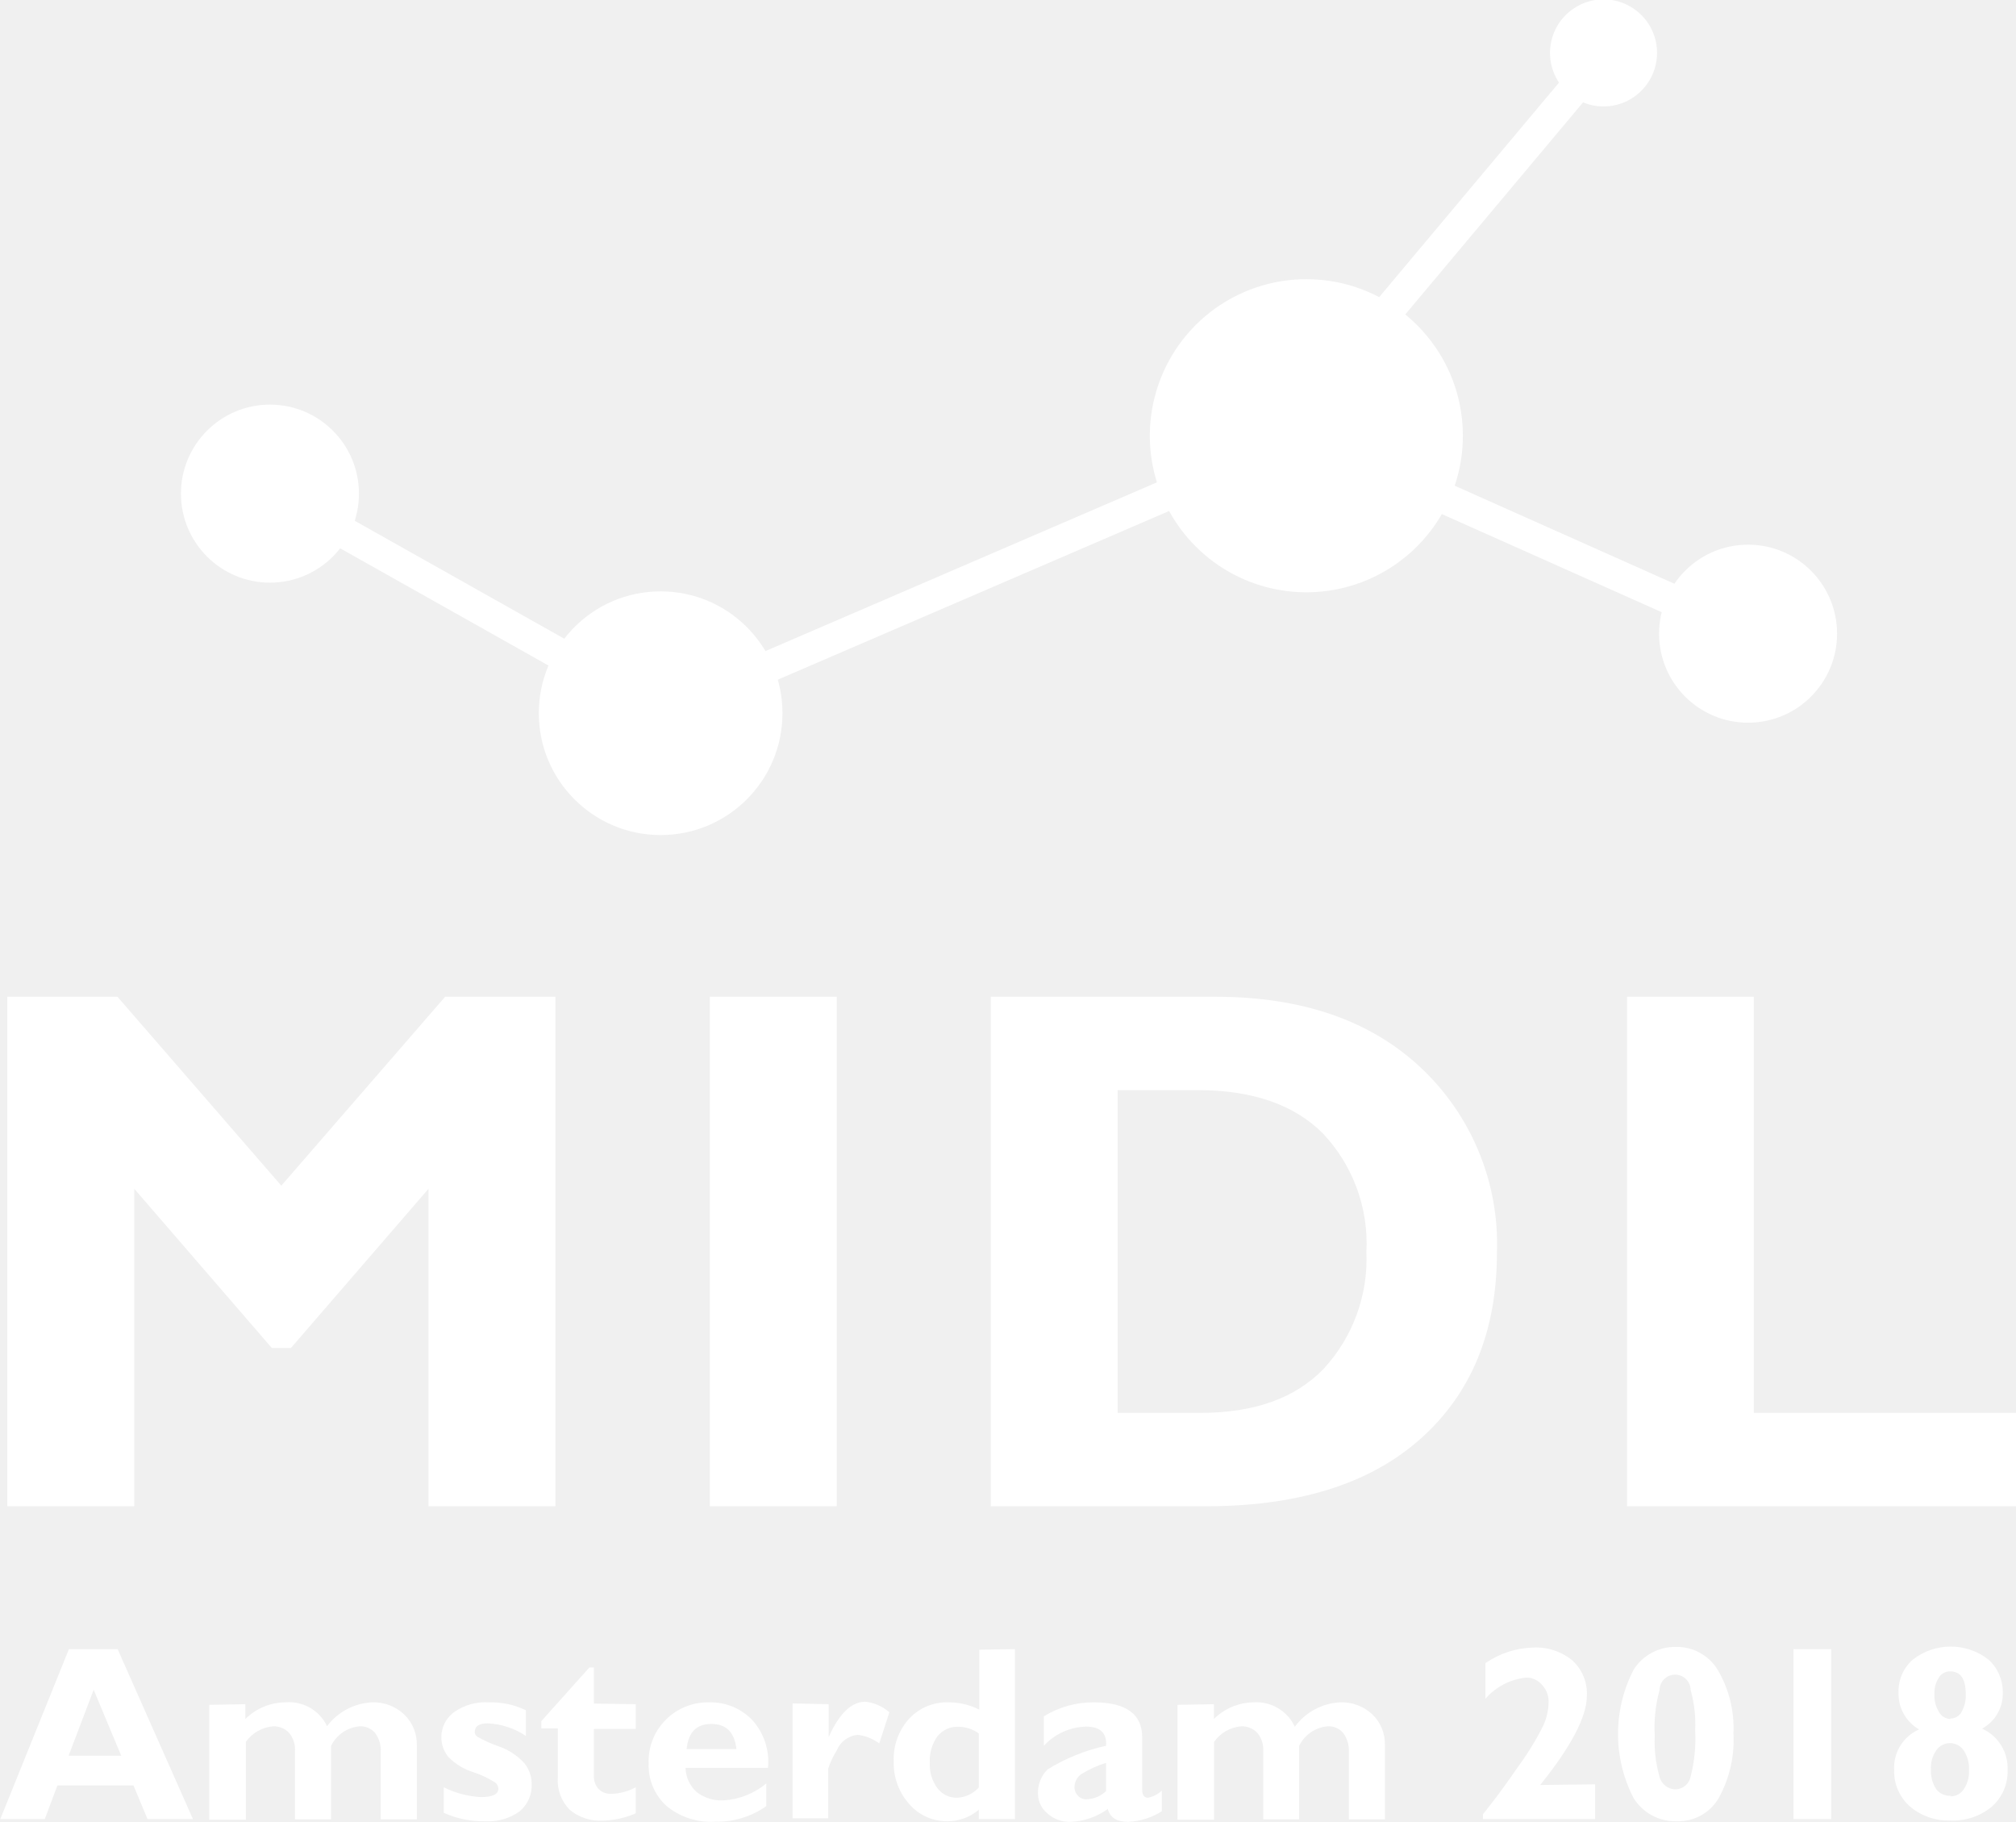
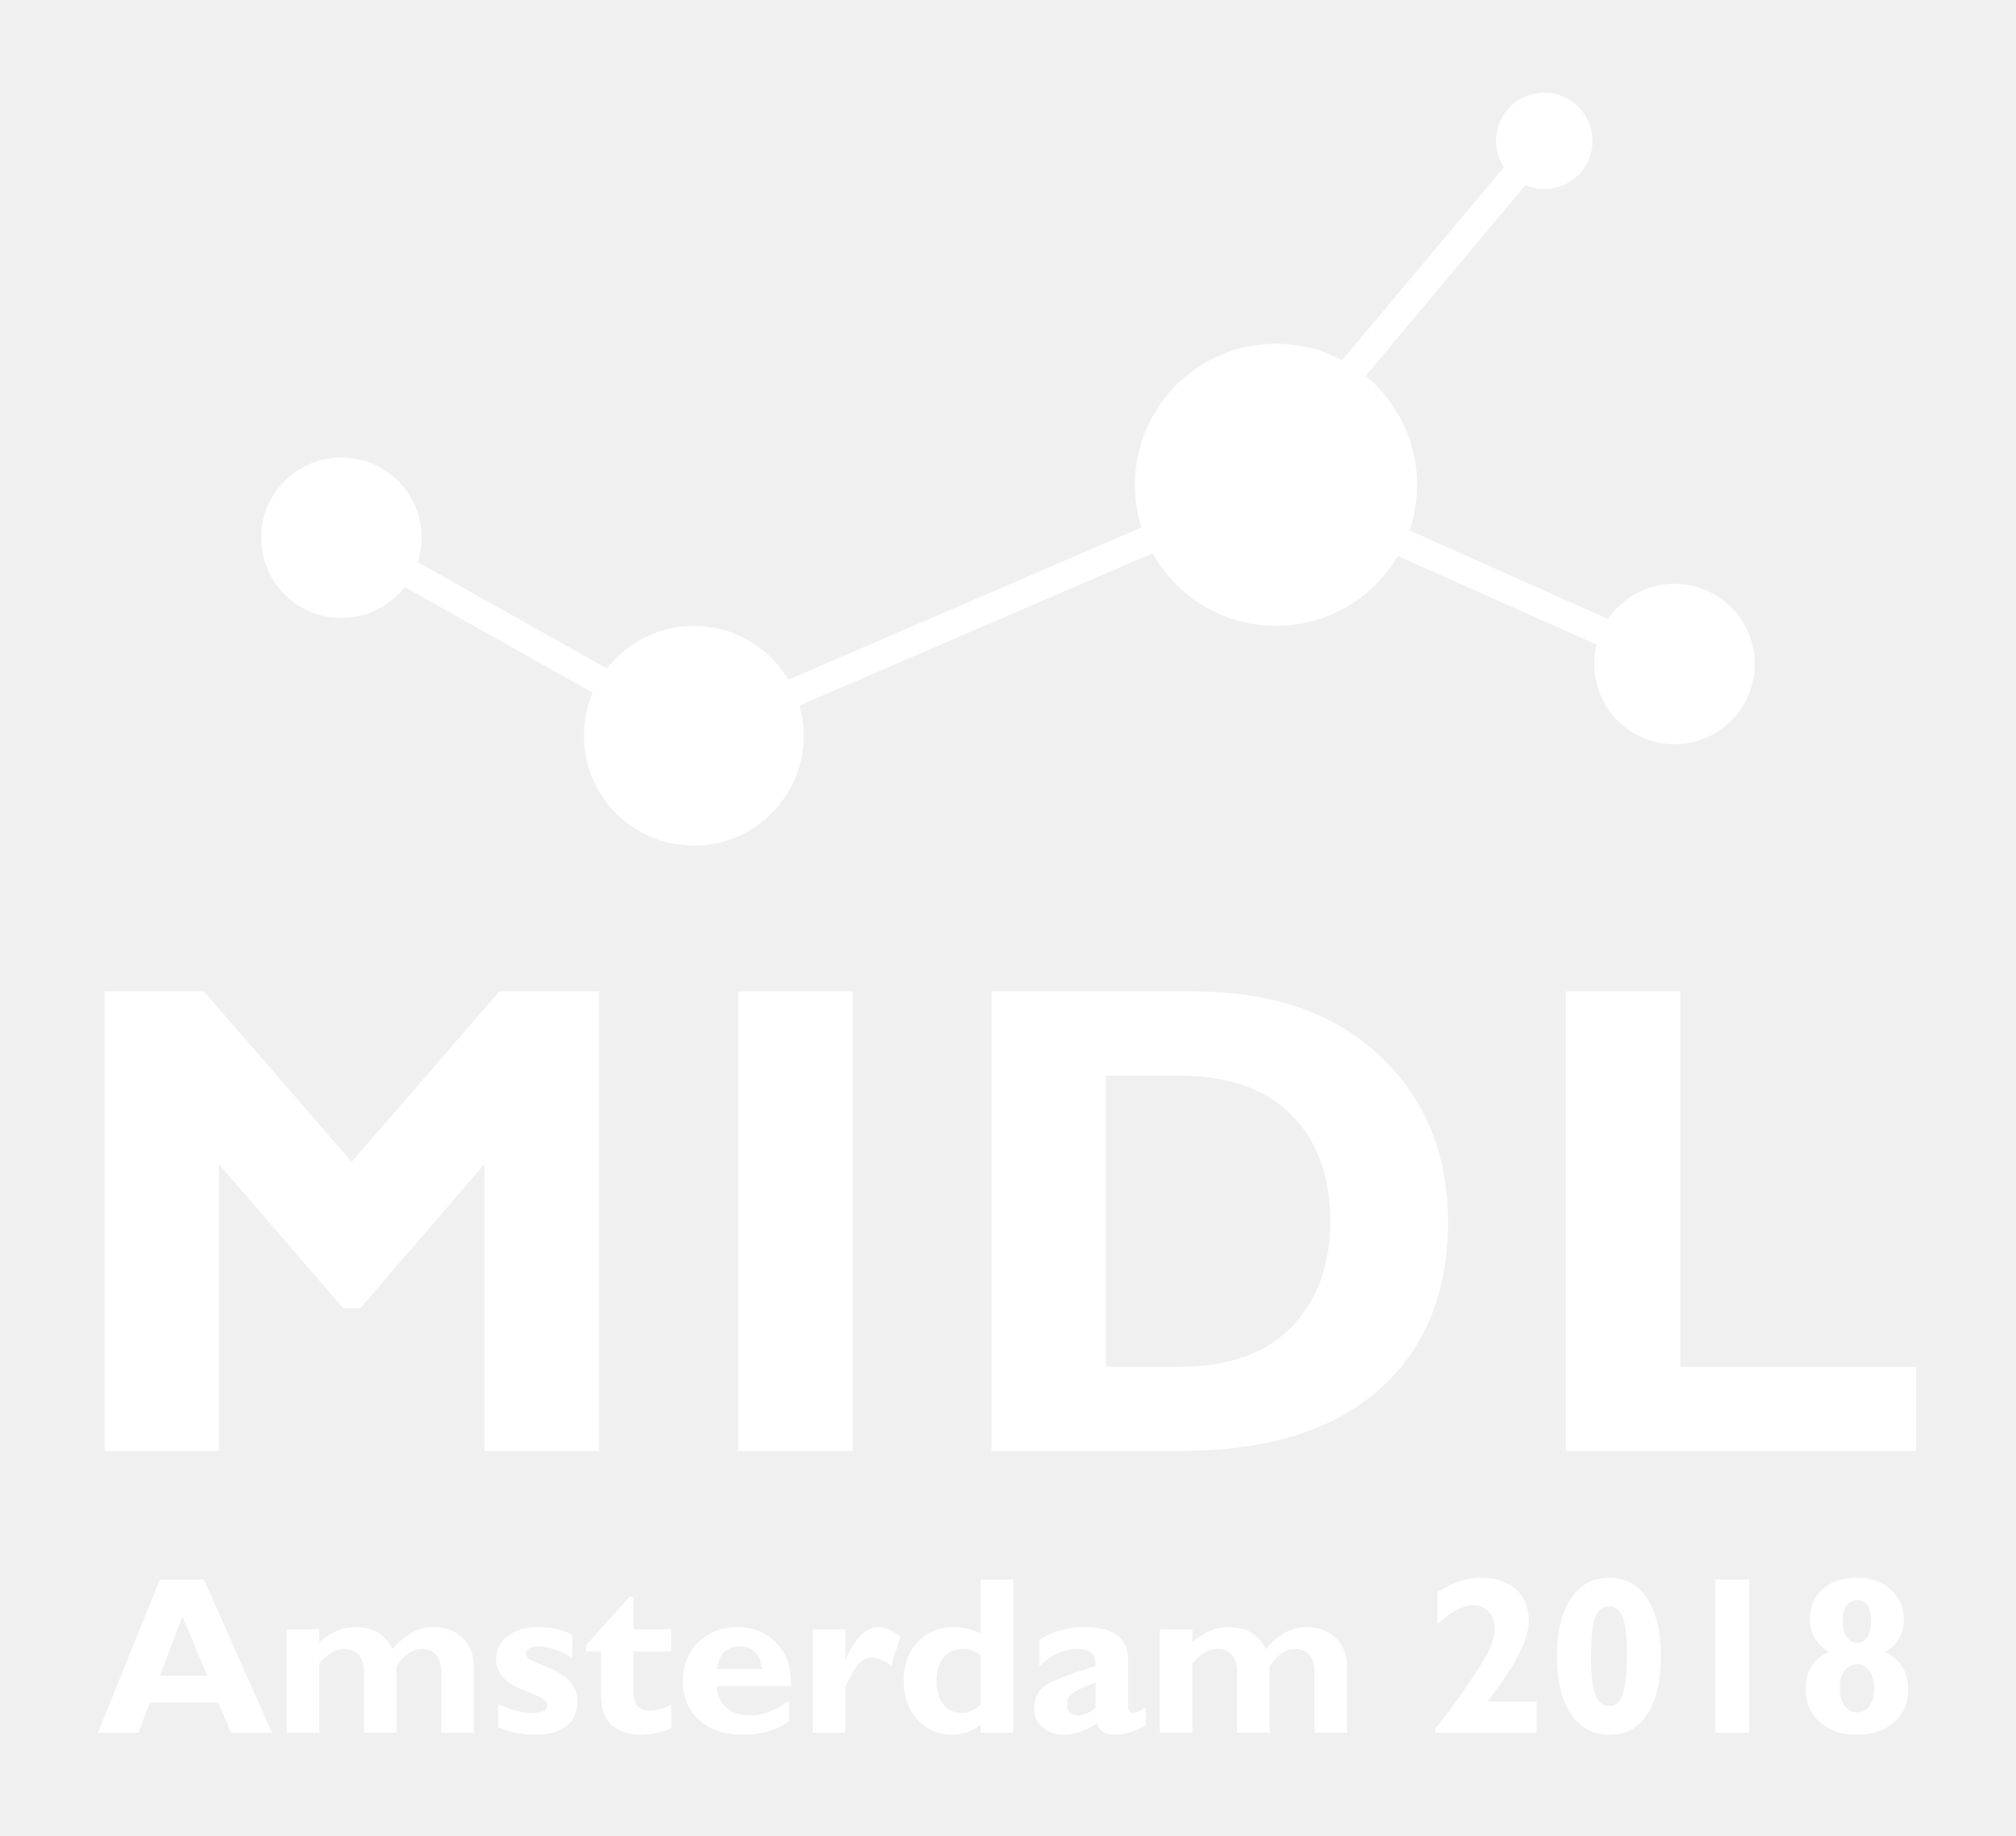
- <svg xmlns="http://www.w3.org/2000/svg" viewBox="0 0 129.57 117.03">
-   <defs>
-     <style>.a{fill:#fff;}.b{fill:none;stroke:#fff;stroke-miterlimit:10;stroke-width:2px;}</style>
-   </defs>
-   <path class="a" d="M14.54,112.58l4.84,10.92H16.46l-.9-2.16H10.67l-.81,2.16H7l4.41-10.92Zm.23,6.85L13,115.19l-1.61,4.24Z" transform="translate(-6.98 -6.61)" />
-   <path class="a" d="M22.75,116.12v.95A3.69,3.69,0,0,1,25.32,116,2.71,2.71,0,0,1,28,117.53,3.86,3.86,0,0,1,30.88,116a2.87,2.87,0,0,1,2.08.78,2.66,2.66,0,0,1,.81,2v4.74H31.45v-4.33a1.87,1.87,0,0,0-.36-1.22,1.24,1.24,0,0,0-1-.43,2.27,2.27,0,0,0-1.83,1.25v4.73H25.94v-4.38a1.69,1.69,0,0,0-.39-1.19,1.36,1.36,0,0,0-1-.41,2.39,2.39,0,0,0-1.77,1v5H20.43v-7.38Z" transform="translate(-6.98 -6.61)" />
-   <path class="a" d="M40.78,116.51v1.65a4.76,4.76,0,0,0-2.46-.81c-.56,0-.83.19-.83.57a.38.38,0,0,0,.17.29,8,8,0,0,0,1.35.61,4,4,0,0,1,1.66,1.08,2.09,2.09,0,0,1,.48,1.33,2.15,2.15,0,0,1-.78,1.78,3.46,3.46,0,0,1-2.23.63,6.16,6.16,0,0,1-2.64-.54v-1.64a6.15,6.15,0,0,0,2.38.63c.75,0,1.13-.18,1.13-.55a.51.51,0,0,0-.21-.39,6.11,6.11,0,0,0-1.39-.66,3.77,3.77,0,0,1-1.63-1,2,2,0,0,1,.41-2.88A3.5,3.5,0,0,1,38.4,116,5.18,5.18,0,0,1,40.78,116.51Z" transform="translate(-6.98 -6.61)" />
-   <path class="a" d="M47.84,116.12v1.59H45.15v3a1.2,1.2,0,0,0,.3.86,1.09,1.09,0,0,0,.83.31,3.52,3.52,0,0,0,1.56-.42v1.67a5.57,5.57,0,0,1-2.15.47,3,3,0,0,1-2.11-.71,2.68,2.68,0,0,1-.75-2.06v-3.16H41.77v-.46l3.09-3.45h.29v2.32Z" transform="translate(-6.98 -6.61)" />
-   <path class="a" d="M56.23,121.21v1.46a5.48,5.48,0,0,1-3.29,1,4.47,4.47,0,0,1-3.11-1,3.51,3.51,0,0,1-1.16-2.76,3.75,3.75,0,0,1,1.09-2.78A3.81,3.81,0,0,1,52.55,116a3.71,3.71,0,0,1,2.79,1.15,4,4,0,0,1,1,3.06h-5.3a2.16,2.16,0,0,0,.71,1.55,2.59,2.59,0,0,0,1.72.54A4.7,4.7,0,0,0,56.23,121.21ZM51.11,119h3.2c-.12-1.08-.66-1.61-1.6-1.61S51.23,117.88,51.11,119Z" transform="translate(-6.98 -6.61)" />
-   <path class="a" d="M60.24,116.12v2.11h0c.68-1.51,1.46-2.27,2.36-2.27a2.79,2.79,0,0,1,1.54.68l-.65,2a2.88,2.88,0,0,0-1.37-.55,1.6,1.6,0,0,0-1.36,1,5.5,5.5,0,0,0-.55,1.16v3.2H57.92v-7.38Z" transform="translate(-6.98 -6.61)" />
-   <path class="a" d="M72.21,112.58V123.5H69.89v-.6a3.1,3.1,0,0,1-2,.74,3.19,3.19,0,0,1-2.47-1.1,3.93,3.93,0,0,1-1-2.74,3.86,3.86,0,0,1,1-2.76A3.33,3.33,0,0,1,68,116a4.31,4.31,0,0,1,1.92.47v-3.85Zm-2.32,8.89V118a2.24,2.24,0,0,0-1.29-.43,1.65,1.65,0,0,0-1.37.61,2.68,2.68,0,0,0-.49,1.71,2.51,2.51,0,0,0,.49,1.63,1.55,1.55,0,0,0,1.29.61A2,2,0,0,0,69.89,121.47Z" transform="translate(-6.98 -6.61)" />
-   <path class="a" d="M81.65,121.67V123a4.37,4.37,0,0,1-2.17.68c-.73,0-1.16-.28-1.3-.83a4.31,4.31,0,0,1-2.43.83,2.12,2.12,0,0,1-1.46-.55,1.65,1.65,0,0,1-.6-1.26,2.09,2.09,0,0,1,.62-1.56,12,12,0,0,1,3.76-1.52c.05-.82-.37-1.23-1.28-1.23a3.81,3.81,0,0,0-2.72,1.23v-1.89a6,6,0,0,1,3.2-.9q3.12,0,3.12,2.25v3.36c0,.35.13.52.38.52A1.8,1.8,0,0,0,81.65,121.67Zm-3.58,0v-1.78a6.48,6.48,0,0,0-1.6.73,1,1,0,0,0-.43.83.75.75,0,0,0,.22.55.7.7,0,0,0,.53.23A1.88,1.88,0,0,0,78.07,121.7Z" transform="translate(-6.98 -6.61)" />
-   <path class="a" d="M85,116.12v.95A3.68,3.68,0,0,1,87.54,116a2.72,2.72,0,0,1,2.66,1.57A3.84,3.84,0,0,1,93.11,116a2.87,2.87,0,0,1,2.08.78,2.65,2.65,0,0,1,.8,2v4.74H93.67v-4.33a1.87,1.87,0,0,0-.36-1.22,1.22,1.22,0,0,0-1-.43,2.26,2.26,0,0,0-1.83,1.25v4.73H88.17v-4.38a1.69,1.69,0,0,0-.39-1.19,1.36,1.36,0,0,0-1-.41,2.37,2.37,0,0,0-1.77,1v5H82.66v-7.38Z" transform="translate(-6.98 -6.61)" />
-   <path class="a" d="M109.5,121.27v2.23h-7.21v-.31c.66-.81,1.42-1.83,2.27-3.07a18.08,18.08,0,0,0,1.61-2.63,3.75,3.75,0,0,0,.34-1.52,1.54,1.54,0,0,0-.43-1.1,1.32,1.32,0,0,0-1-.46,4,4,0,0,0-2.63,1.36v-2.29a5.69,5.69,0,0,1,3.06-1,3.67,3.67,0,0,1,2.53.83,2.88,2.88,0,0,1,.93,2.27q0,2-3,5.73Z" transform="translate(-6.98 -6.61)" />
-   <path class="a" d="M114.68,112.44a3.07,3.07,0,0,1,2.71,1.49,7.37,7.37,0,0,1,1,4.06,7.73,7.73,0,0,1-.94,4.15,3,3,0,0,1-2.71,1.5,3.15,3.15,0,0,1-2.77-1.49,9,9,0,0,1,0-8.24A3.14,3.14,0,0,1,114.68,112.44Zm0,9.15a1,1,0,0,0,.95-.79,9.81,9.81,0,0,0,.3-3,8.06,8.06,0,0,0-.29-2.58,1,1,0,0,0-2,0,9,9,0,0,0-.31,2.92,8.2,8.2,0,0,0,.31,2.64A1.06,1.06,0,0,0,114.68,121.59Z" transform="translate(-6.98 -6.61)" />
-   <path class="a" d="M124.67,112.58V123.5h-2.42V112.58Z" transform="translate(-6.98 -6.61)" />
-   <path class="a" d="M130.32,117.74A2.64,2.64,0,0,1,129,115.4a2.72,2.72,0,0,1,.91-2.14,3.95,3.95,0,0,1,4.88,0,2.79,2.79,0,0,1,.91,2.11,2.55,2.55,0,0,1-1.33,2.32,2.78,2.78,0,0,1,1.64,2.64,3,3,0,0,1-1,2.36,3.85,3.85,0,0,1-2.67.9,3.78,3.78,0,0,1-2.62-.91,3,3,0,0,1-1-2.34A2.68,2.68,0,0,1,130.32,117.74Zm2,4.3a1,1,0,0,0,.87-.45,2,2,0,0,0,.34-1.22,2.13,2.13,0,0,0-.34-1.28,1.07,1.07,0,0,0-1.77,0,2,2,0,0,0-.34,1.22,2.2,2.2,0,0,0,.34,1.27A1.08,1.08,0,0,0,132.35,122Zm0-5a.8.8,0,0,0,.73-.42,2.13,2.13,0,0,0,.27-1.15c0-1-.35-1.46-1-1.46a.83.83,0,0,0-.73.4,1.81,1.81,0,0,0-.28,1.09,1.93,1.93,0,0,0,.29,1.12A.86.86,0,0,0,132.35,117.07Z" transform="translate(-6.98 -6.61)" />
-   <path class="a" d="M25.06,82.8,35.59,70.66h7.09V103.4H34.52V83L25.68,93.23H24.45L15.61,83V103.4H7.45V70.66h7.08Z" transform="translate(-6.98 -6.61)" />
-   <path class="a" d="M60.76,70.66V103.4H52.6V70.66Z" transform="translate(-6.98 -6.61)" />
-   <path class="a" d="M70.66,70.66H85.09q8.37,0,13.23,4.58a15.54,15.54,0,0,1,4.87,11.85q0,7.62-4.94,12T84.18,103.4H70.66Zm8.15,6V97.4h5.32c3.46,0,6.1-.94,7.93-2.84a10.42,10.42,0,0,0,2.74-7.51A10.29,10.29,0,0,0,92,79.44q-2.77-2.77-8-2.78Z" transform="translate(-6.98 -6.61)" />
-   <path class="a" d="M136.55,97.4v6h-25V70.66h8.15V97.4Z" transform="translate(-6.98 -6.61)" />
-   <path class="a" d="M57.27,52.44a7.83,7.83,0,1,1-7.83-7.83A7.83,7.83,0,0,1,57.27,52.44Z" transform="translate(-6.98 -6.61)" />
-   <line class="b" x1="42.46" y1="45.83" x2="83.95" y2="27.95" />
-   <path class="a" d="M101,34.55a10.06,10.06,0,1,1-10.06-10A10.06,10.06,0,0,1,101,34.55Z" transform="translate(-6.98 -6.61)" />
-   <path class="a" d="M30.05,38.32a5.72,5.72,0,1,1-5.72-5.71A5.72,5.72,0,0,1,30.05,38.32Z" transform="translate(-6.98 -6.61)" />
-   <line class="b" x1="14.6" y1="30" x2="42.95" y2="45.95" />
-   <path class="a" d="M125.05,47.32a5.72,5.72,0,1,1-5.72-5.71A5.72,5.72,0,0,1,125.05,47.32Z" transform="translate(-6.98 -6.61)" />
-   <line class="b" x1="83.46" y1="27.83" x2="112.35" y2="40.72" />
-   <line class="b" x1="83.46" y1="26.83" x2="103.07" y2="3.44" />
-   <path class="a" d="M113.48,10a3.44,3.44,0,1,1-3.43-3.43A3.44,3.44,0,0,1,113.48,10Z" transform="translate(-6.98 -6.61)" />
+ <svg xmlns="http://www.w3.org/2000/svg" version="1.1" id="Layer_1" x="0px" y="0px" width="143.667px" height="130.833px" viewBox="0 0 143.667 130.833" enable-background="new 0 0 143.667 130.833" xml:space="preserve">
+   <g>
+     <path fill="#FFFFFF" d="M25.064,82.803l10.523-12.141h7.09v32.742h-8.156V82.967l-8.846,10.266h-1.225l-8.844-10.266v20.438H7.451   V70.663h7.082L25.064,82.803z" />
+     <path fill="#FFFFFF" d="M60.757,70.663v32.742h-8.156V70.663H60.757z" />
+     <path fill="#FFFFFF" d="M70.657,70.663h14.438c5.578,0,9.988,1.527,13.23,4.582s4.863,7.004,4.863,11.848   c0,5.078-1.645,9.066-4.934,11.965s-7.98,4.348-14.074,4.348H70.657V70.663z M78.813,76.663v20.742h5.32   c3.453,0,6.094-0.949,7.922-2.848s2.742-4.402,2.742-7.512c0-3.219-0.926-5.754-2.777-7.605s-4.512-2.777-7.98-2.777H78.813z" />
+     <path fill="#FFFFFF" d="M136.549,97.405v6h-24.961V70.663h8.156v26.742H136.549z" />
+   </g>
+   <g>
+     <circle fill="#FFFFFF" cx="49.443" cy="52.438" r="7.831" />
+     <line fill="none" stroke="#FFFFFF" stroke-width="2" stroke-miterlimit="10" x1="49.443" y1="52.438" x2="90.931" y2="34.552" />
+     <circle fill="#FFFFFF" cx="90.931" cy="34.552" r="10.054" />
+     <circle fill="#FFFFFF" cx="24.329" cy="38.324" r="5.717" />
+     <line fill="none" stroke="#FFFFFF" stroke-width="2" stroke-miterlimit="10" x1="21.582" y1="36.604" x2="49.931" y2="52.552" />
+     <circle fill="#FFFFFF" cx="119.329" cy="47.324" r="5.717" />
+     <line fill="none" stroke="#FFFFFF" stroke-width="2" stroke-miterlimit="10" x1="90.443" y1="34.438" x2="119.329" y2="47.324" />
+     <line fill="none" stroke="#FFFFFF" stroke-width="2" stroke-miterlimit="10" x1="90.443" y1="33.438" x2="110.047" y2="10.042" />
+     <circle fill="#FFFFFF" cx="110.047" cy="10.042" r="3.436" />
+   </g>
+   <g>
+     <path fill="#FFFFFF" d="M14.537,112.581l4.848,10.914h-2.923l-0.899-2.156h-4.888l-0.815,2.156H6.978l4.409-10.914H14.537z    M14.767,119.433l-1.769-4.242l-1.603,4.242H14.767z" />
+     <path fill="#FFFFFF" d="M22.751,116.12v0.945c0.787-0.734,1.642-1.102,2.564-1.102c1.267,0,2.152,0.523,2.658,1.57   c0.891-1.047,1.86-1.57,2.908-1.57c0.85,0,1.542,0.258,2.08,0.774c0.537,0.516,0.805,1.188,0.805,2.018v4.739h-2.32v-4.326   c0-0.521-0.12-0.927-0.36-1.216s-0.574-0.434-1.002-0.434c-0.679,0-1.29,0.417-1.833,1.251v4.725h-2.313v-4.373   c0-0.516-0.129-0.913-0.387-1.189s-0.601-0.415-1.027-0.415c-0.609,0-1.201,0.342-1.773,1.025v4.952h-2.32v-7.375H22.751z" />
+     <path fill="#FFFFFF" d="M40.783,116.511v1.648c-0.886-0.542-1.706-0.813-2.461-0.813c-0.558,0-0.836,0.19-0.836,0.57   c0,0.099,0.059,0.196,0.176,0.293c0.118,0.096,0.567,0.3,1.348,0.611c0.781,0.311,1.333,0.67,1.656,1.076   c0.323,0.407,0.484,0.853,0.484,1.337c0,0.767-0.261,1.358-0.781,1.775c-0.521,0.417-1.263,0.625-2.227,0.625   c-0.99,0-1.87-0.18-2.641-0.539v-1.633c0.948,0.417,1.742,0.625,2.383,0.625c0.75,0,1.125-0.182,1.125-0.545   c0-0.14-0.069-0.273-0.208-0.397s-0.604-0.342-1.395-0.651c-0.791-0.309-1.333-0.649-1.624-1.019   c-0.292-0.37-0.438-0.782-0.438-1.236c0-0.672,0.28-1.22,0.84-1.642c0.56-0.423,1.298-0.634,2.215-0.634   C39.28,115.964,40.074,116.146,40.783,116.511z" />
+     <path fill="#FFFFFF" d="M47.837,116.12v1.586H45.15v3.039c0,0.365,0.1,0.652,0.301,0.863c0.2,0.211,0.478,0.316,0.832,0.316   c0.479,0,0.997-0.143,1.555-0.43v1.68c-0.74,0.308-1.456,0.461-2.148,0.461c-0.906,0-1.609-0.234-2.109-0.703   s-0.75-1.156-0.75-2.063v-3.164h-1.055v-0.453l3.086-3.453h0.289v2.32H47.837z" />
+     <path fill="#FFFFFF" d="M56.228,121.206v1.461c-0.886,0.646-1.982,0.969-3.289,0.969c-1.297,0-2.333-0.348-3.109-1.044   c-0.776-0.696-1.164-1.618-1.164-2.765c0-1.126,0.364-2.052,1.094-2.776c0.729-0.725,1.659-1.087,2.789-1.087   c1.135,0,2.066,0.382,2.793,1.145c0.727,0.763,1.066,1.785,1.02,3.066h-5.297c0.047,0.669,0.284,1.184,0.711,1.545   c0.427,0.361,1,0.541,1.719,0.541C54.363,122.261,55.275,121.909,56.228,121.206z M51.111,118.956h3.203   c-0.125-1.073-0.659-1.609-1.602-1.609C51.759,117.347,51.225,117.883,51.111,118.956z" />
+     <path fill="#FFFFFF" d="M60.244,116.12v2.109h0.031c0.672-1.51,1.456-2.266,2.352-2.266c0.427,0,0.94,0.224,1.539,0.672   l-0.641,2.055c-0.573-0.364-1.031-0.547-1.375-0.547c-0.537,0-0.988,0.333-1.355,0.998s-0.551,1.052-0.551,1.162v3.192h-2.32   v-7.375H60.244z" />
+     <path fill="#FFFFFF" d="M72.212,112.581v10.914h-2.32v-0.594c-0.594,0.49-1.276,0.734-2.047,0.734   c-0.984,0-1.806-0.365-2.465-1.095c-0.659-0.73-0.988-1.645-0.988-2.745c0-1.126,0.334-2.046,1.004-2.761   c0.669-0.714,1.527-1.071,2.574-1.071c0.651,0,1.292,0.156,1.922,0.469v-3.852H72.212z M69.892,121.472v-3.523   c-0.422-0.286-0.854-0.43-1.297-0.43c-0.583,0-1.038,0.203-1.363,0.609c-0.326,0.406-0.488,0.977-0.488,1.711   c0,0.677,0.161,1.22,0.484,1.629c0.323,0.409,0.752,0.613,1.289,0.613C68.991,122.081,69.449,121.878,69.892,121.472z" />
+     <path fill="#FFFFFF" d="M81.65,121.675v1.289c-0.771,0.448-1.495,0.672-2.172,0.672c-0.729,0-1.162-0.276-1.297-0.828   c-0.808,0.552-1.617,0.828-2.43,0.828c-0.573,0-1.06-0.181-1.461-0.544c-0.401-0.362-0.602-0.784-0.602-1.264   c0-0.642,0.207-1.159,0.621-1.553s1.668-0.901,3.762-1.522c0.052-0.823-0.375-1.234-1.281-1.234c-0.984,0-1.891,0.412-2.719,1.234   v-1.891c0.969-0.599,2.034-0.898,3.195-0.898c2.083,0,3.125,0.749,3.125,2.245v3.364c0,0.344,0.127,0.516,0.383,0.516   C80.967,122.089,81.259,121.951,81.65,121.675z M78.072,121.704v-1.787c-0.776,0.271-1.309,0.516-1.598,0.733   s-0.434,0.493-0.434,0.827c0,0.214,0.073,0.398,0.219,0.552c0.146,0.154,0.323,0.231,0.531,0.231   C77.228,122.261,77.655,122.075,78.072,121.704z" />
+     <path fill="#FFFFFF" d="M84.978,116.12v0.945c0.787-0.734,1.642-1.102,2.564-1.102c1.267,0,2.152,0.523,2.658,1.57   c0.891-1.047,1.86-1.57,2.908-1.57c0.85,0,1.542,0.258,2.08,0.774c0.537,0.516,0.805,1.188,0.805,2.018v4.739h-2.32v-4.326   c0-0.521-0.12-0.927-0.36-1.216s-0.574-0.434-1.002-0.434c-0.679,0-1.29,0.417-1.833,1.251v4.725h-2.313v-4.373   c0-0.516-0.129-0.913-0.387-1.189s-0.601-0.415-1.027-0.415c-0.609,0-1.201,0.342-1.773,1.025v4.952h-2.32v-7.375H84.978z" />
+     <path fill="#FFFFFF" d="M109.501,121.269v2.227h-7.211v-0.305c0.661-0.807,1.418-1.829,2.27-3.066   c0.852-1.237,1.389-2.116,1.613-2.637c0.224-0.521,0.336-1.026,0.336-1.516c0-0.427-0.142-0.794-0.426-1.102   c-0.284-0.307-0.626-0.461-1.027-0.461c-0.797,0-1.672,0.453-2.625,1.359v-2.289c1.067-0.692,2.086-1.039,3.055-1.039   c1.073,0,1.918,0.276,2.535,0.828c0.617,0.552,0.926,1.31,0.926,2.273c0,1.318-0.987,3.227-2.961,5.727H109.501z" />
+     <path fill="#FFFFFF" d="M114.681,112.44c1.156,0,2.059,0.498,2.707,1.492c0.648,0.995,0.973,2.347,0.973,4.055   c0,1.776-0.315,3.162-0.945,4.156c-0.63,0.995-1.531,1.492-2.703,1.492c-1.188,0-2.111-0.495-2.77-1.484   c-0.659-0.989-0.988-2.359-0.988-4.109c0-1.771,0.334-3.147,1.004-4.129C112.627,112.932,113.535,112.44,114.681,112.44z    M114.681,121.589c0.438,0,0.755-0.264,0.953-0.793c0.198-0.528,0.297-1.522,0.297-2.98c0-1.213-0.098-2.071-0.293-2.574   c-0.195-0.502-0.52-0.754-0.973-0.754c-0.443,0-0.767,0.246-0.973,0.738c-0.206,0.492-0.309,1.468-0.309,2.926   c0,1.224,0.103,2.103,0.309,2.637C113.898,121.322,114.228,121.589,114.681,121.589z" />
+     <path fill="#FFFFFF" d="M124.666,112.581v10.914h-2.414v-10.914H124.666z" />
+     <path fill="#FFFFFF" d="M130.322,117.737c-0.896-0.563-1.344-1.341-1.344-2.336c0-0.885,0.305-1.6,0.914-2.145   c0.609-0.544,1.409-0.816,2.398-0.816c1.042,0,1.867,0.291,2.477,0.871c0.609,0.581,0.914,1.283,0.914,2.105   c0,1.016-0.443,1.789-1.328,2.32c1.088,0.563,1.633,1.443,1.633,2.641c0,0.979-0.335,1.767-1.004,2.363   c-0.669,0.597-1.562,0.895-2.676,0.895c-1.073,0-1.947-0.302-2.621-0.906c-0.675-0.604-1.012-1.383-1.012-2.336   C128.673,119.128,129.223,118.243,130.322,117.737z M132.353,122.042c0.359,0,0.649-0.152,0.871-0.456   c0.221-0.304,0.332-0.71,0.332-1.22c0-0.535-0.111-0.96-0.332-1.274c-0.222-0.314-0.517-0.472-0.887-0.472   c-0.37,0-0.667,0.152-0.891,0.456c-0.224,0.304-0.336,0.71-0.336,1.22c0,0.53,0.114,0.954,0.344,1.271   C131.684,121.884,131.983,122.042,132.353,122.042z M132.353,117.065c0.313,0,0.556-0.139,0.73-0.418   c0.174-0.278,0.262-0.663,0.262-1.152c0-0.969-0.341-1.453-1.023-1.453c-0.308,0-0.552,0.132-0.734,0.395   c-0.183,0.263-0.273,0.626-0.273,1.09c0,0.474,0.094,0.849,0.281,1.125C131.783,116.928,132.035,117.065,132.353,117.065z" />
+   </g>
+   <g>
+ </g>
+   <g>
+ </g>
+   <g>
+ </g>
+   <g>
+ </g>
+   <g>
+ </g>
+   <g>
+ </g>
+   <g>
+ </g>
+   <g>
+ </g>
+   <g>
+ </g>
+   <g>
+ </g>
+   <g>
+ </g>
+   <g>
+ </g>
+   <g>
+ </g>
+   <g>
+ </g>
+   <g>
+ </g>
</svg>
